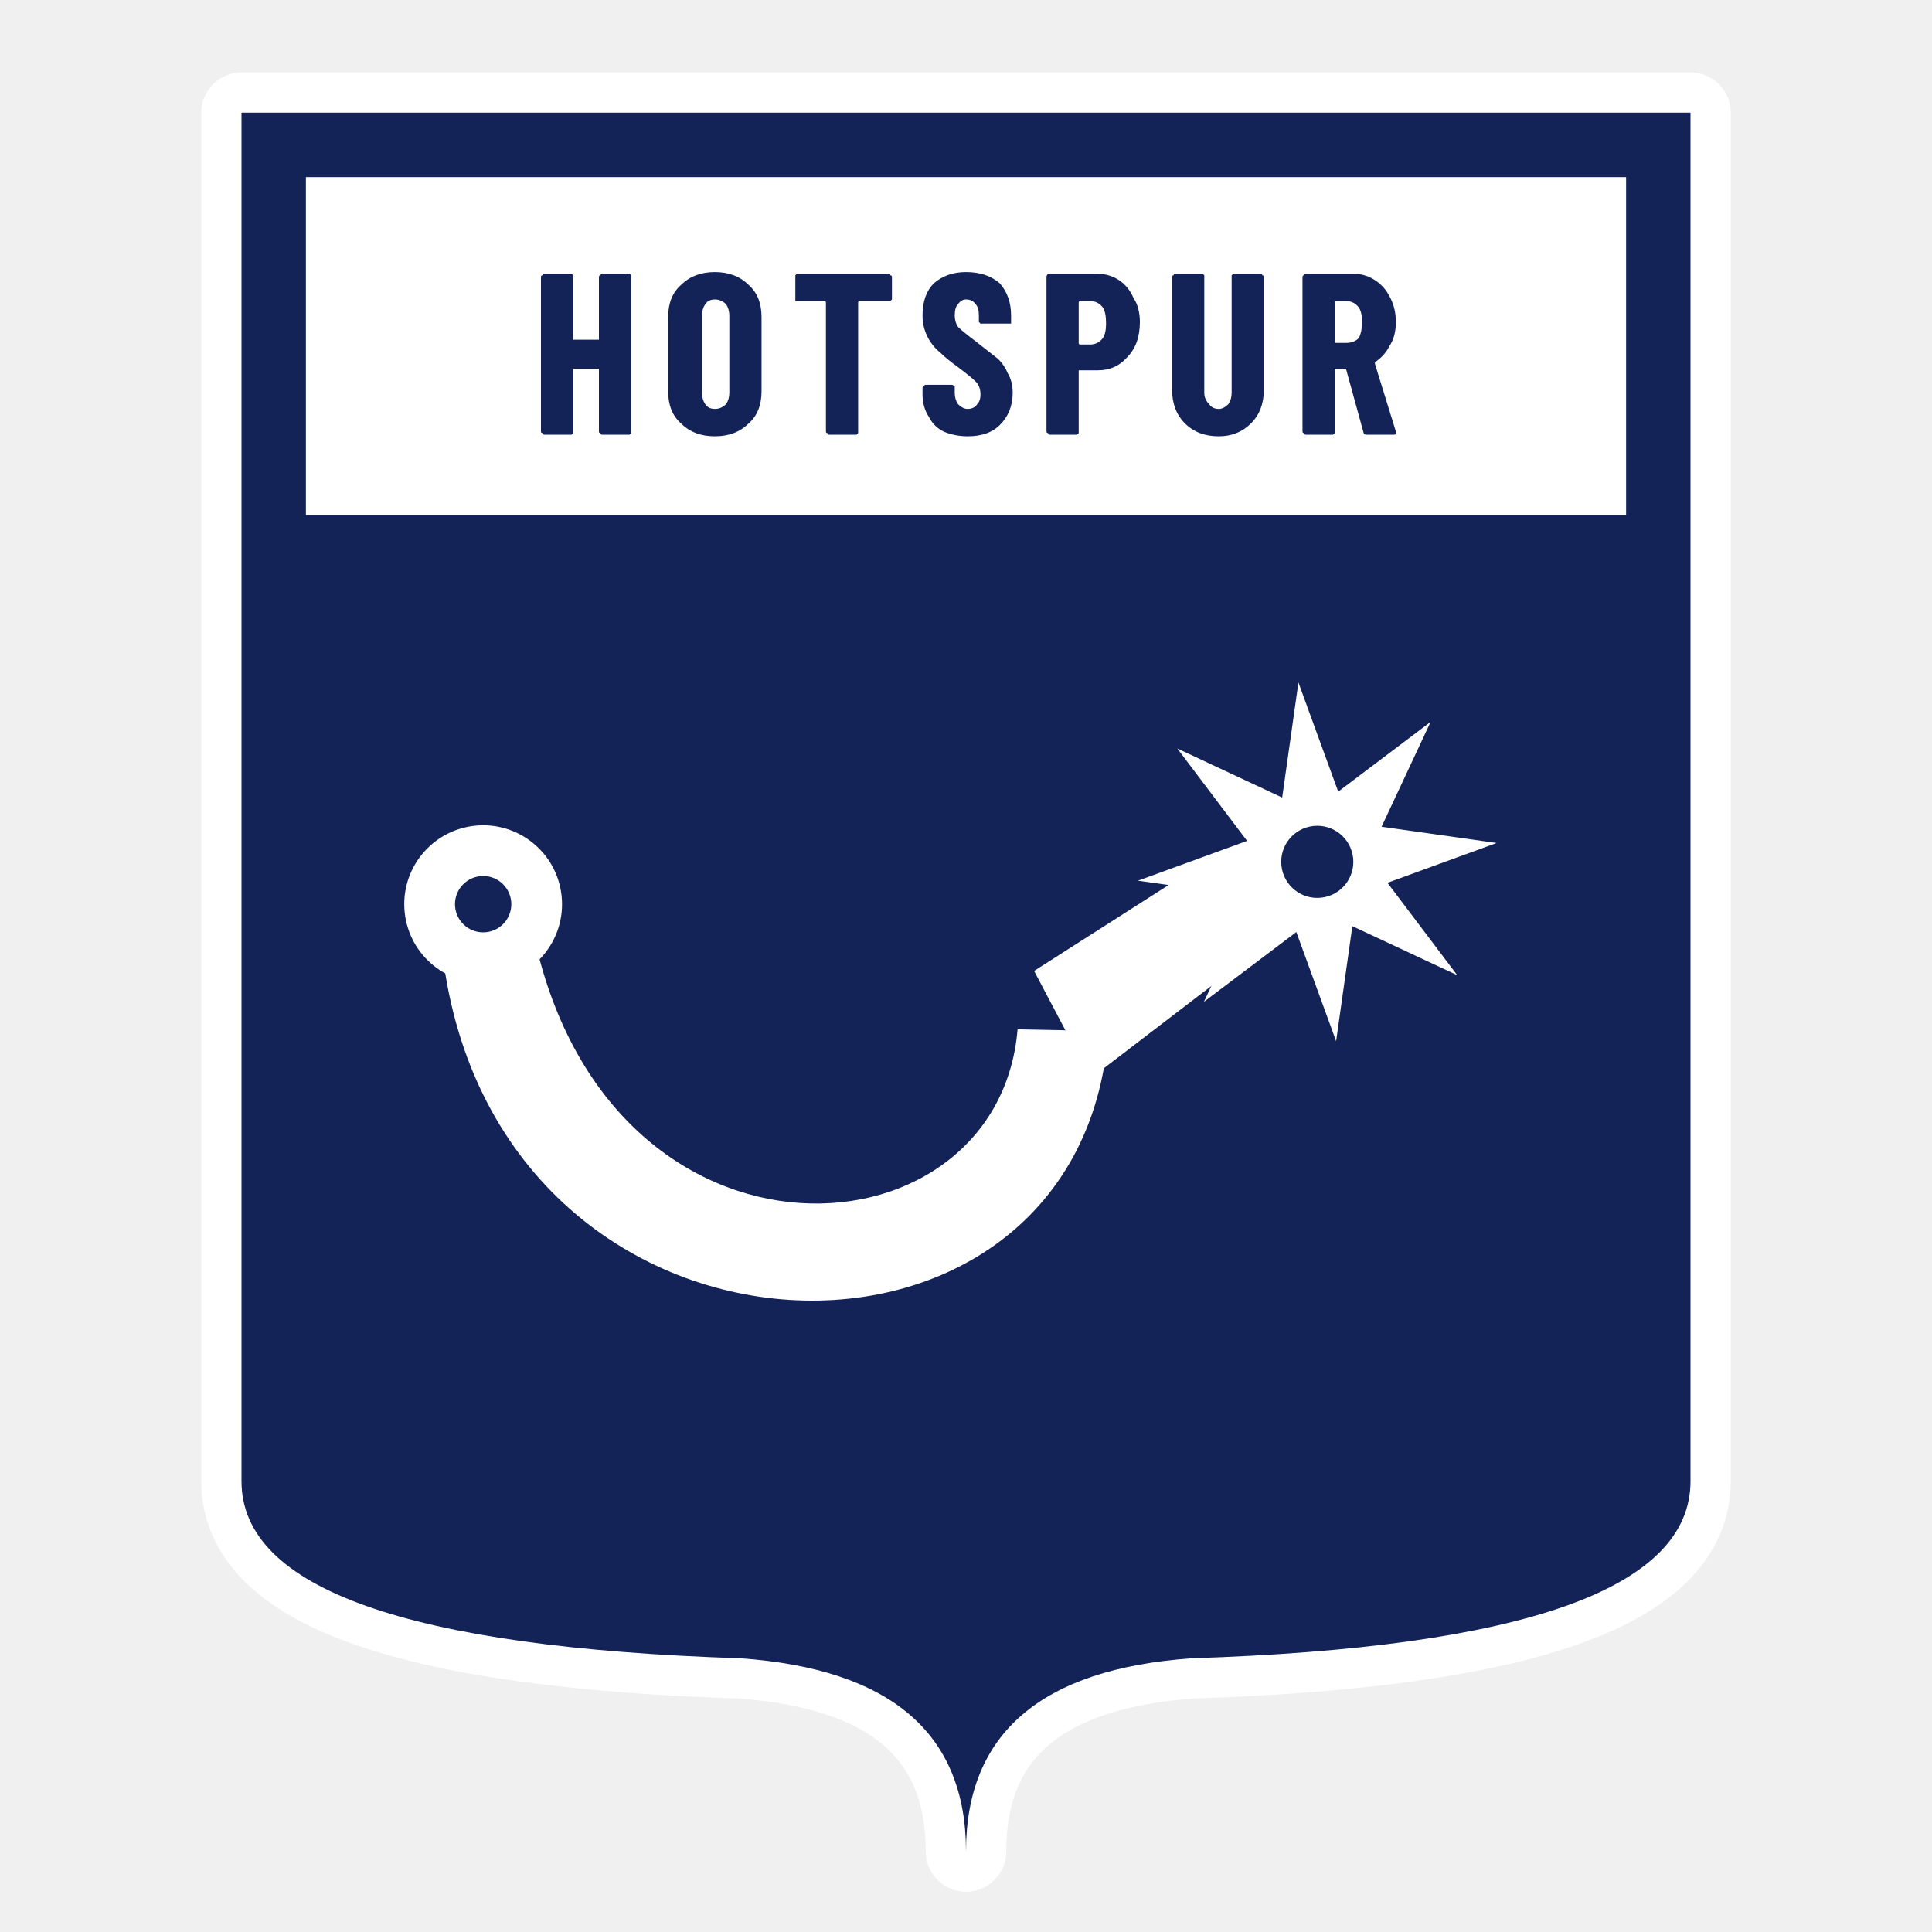
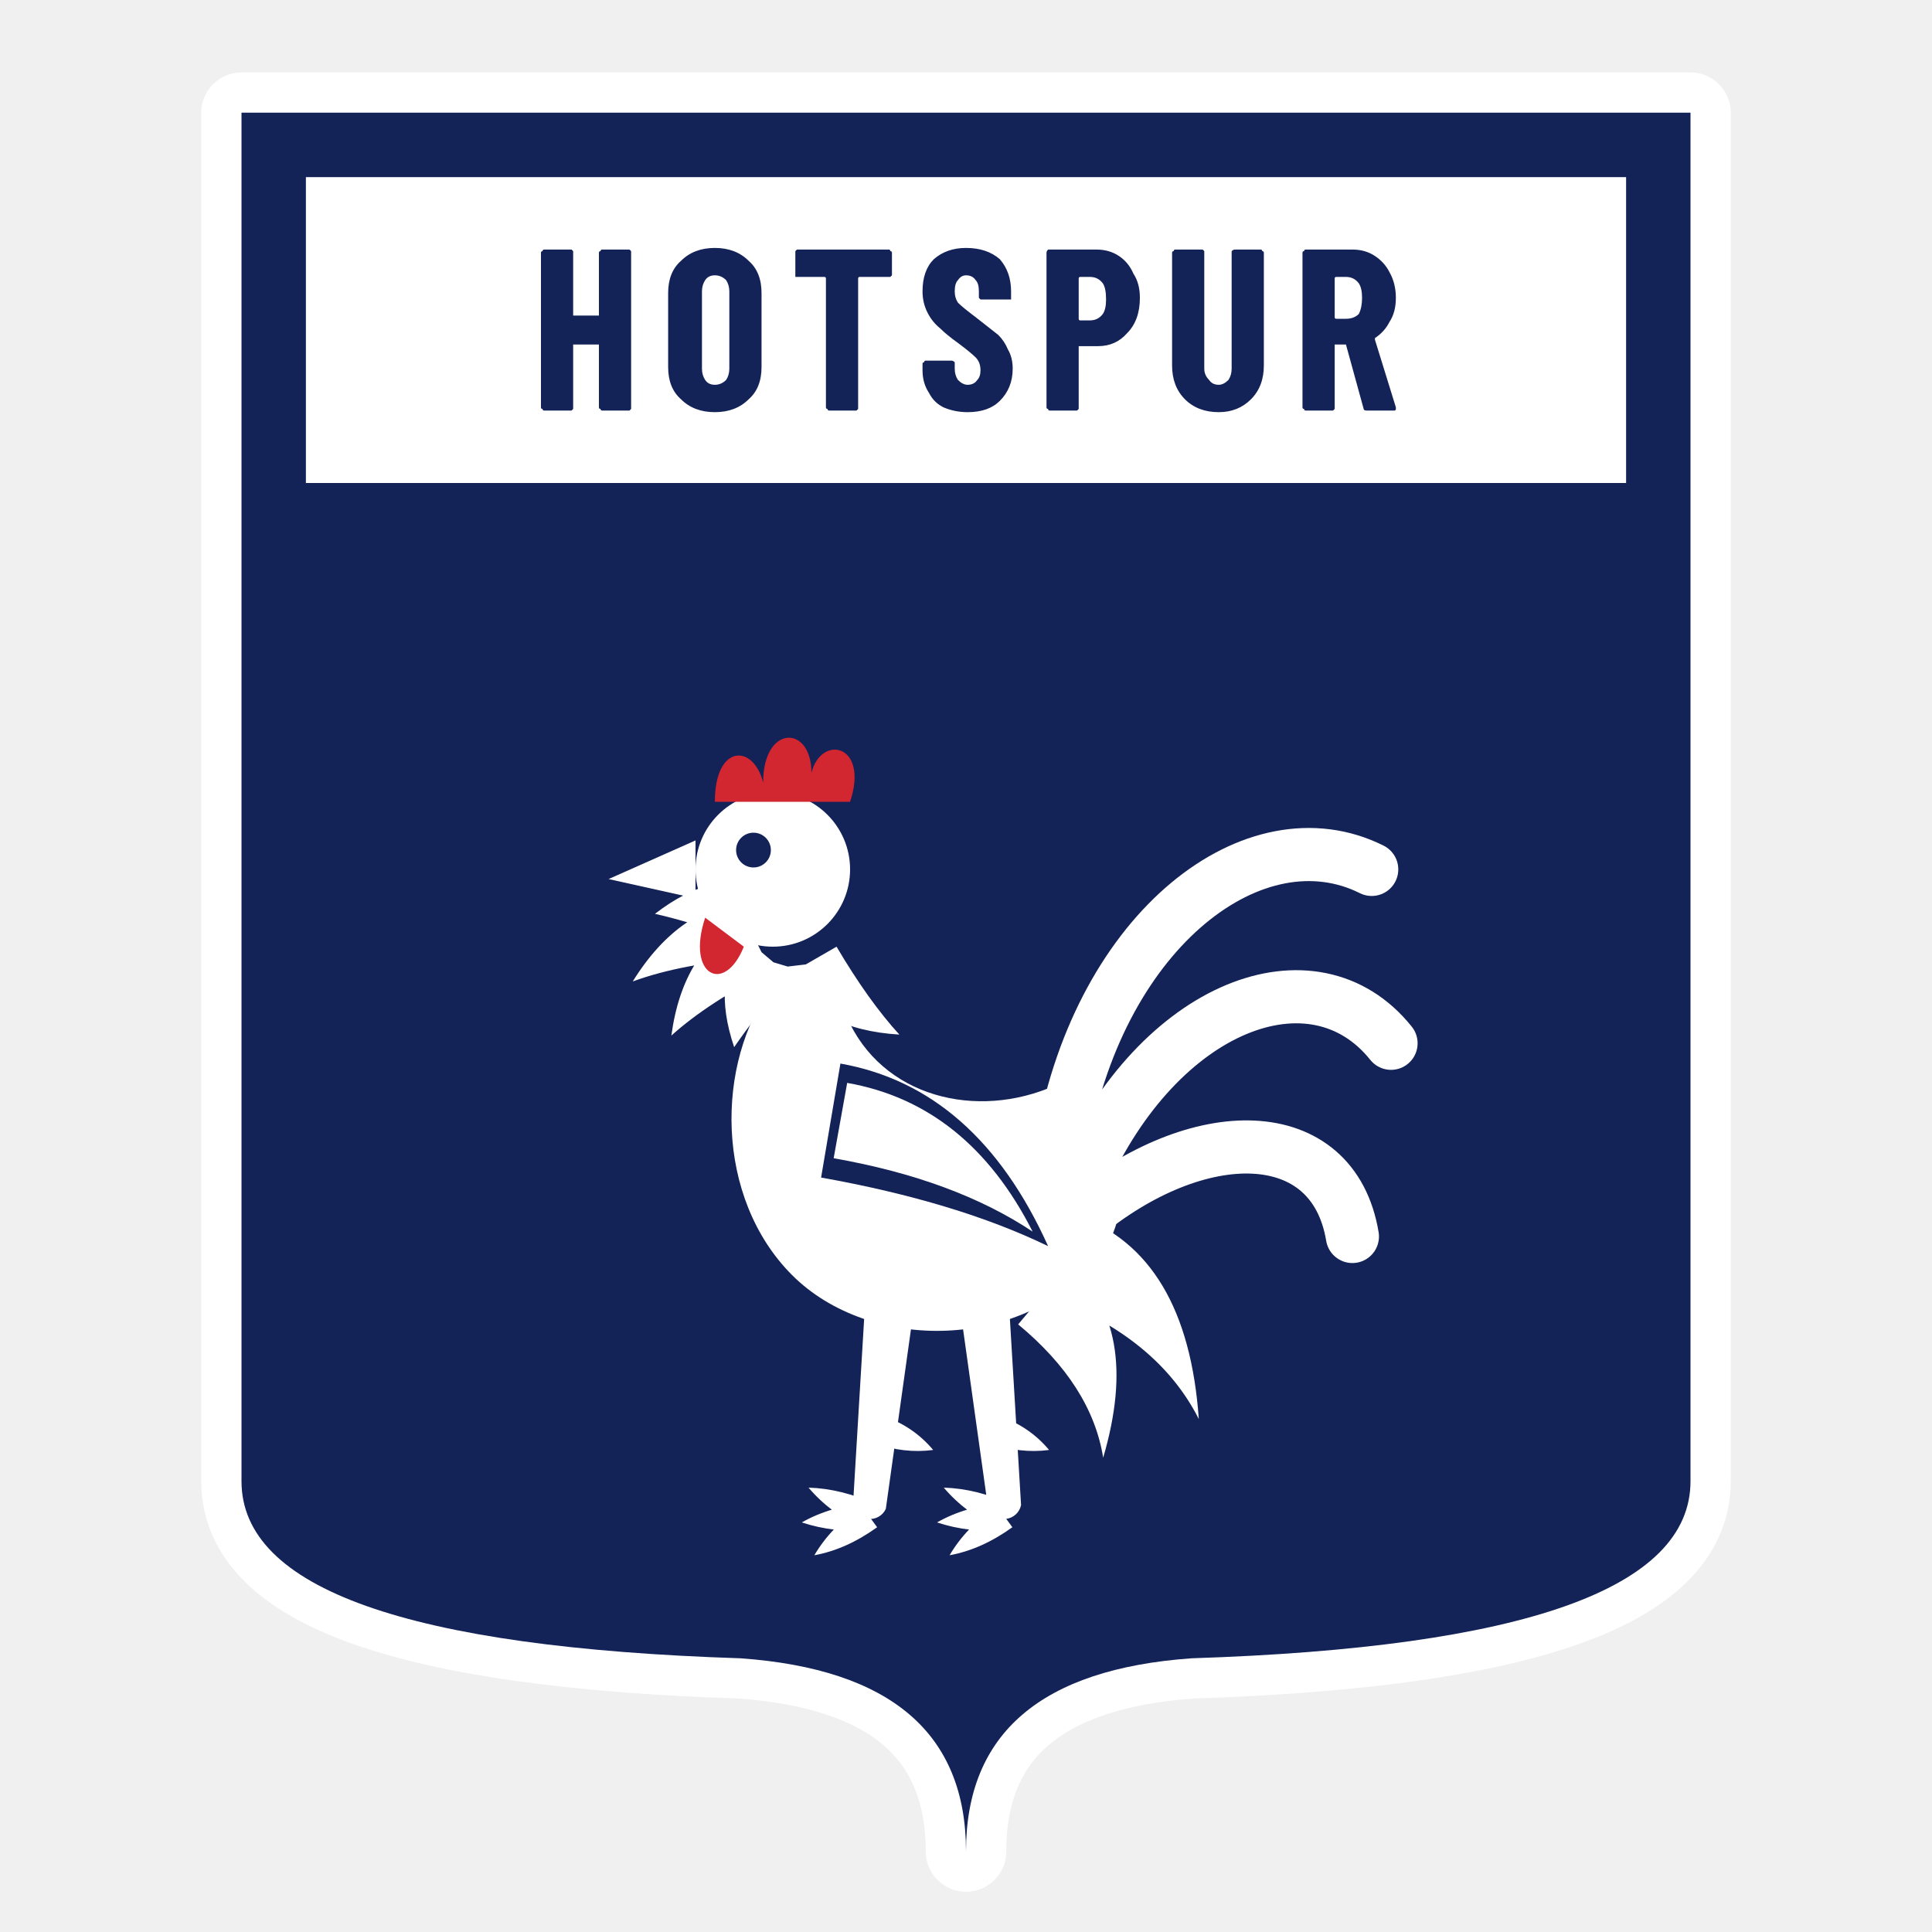
<svg xmlns="http://www.w3.org/2000/svg" viewBox="0 0 120 120" width="120" height="120">
  <defs>
    <clipPath id="c-tottenham-hotspur">
      <path d="M19 11L101 11L101 90.4Q101 100.4 74 101.4Q60 102.4 60 109.8Q60 102.4 46 101.4Q19 100.4 19 90.4Z" />
    </clipPath>
  </defs>
  <path d="M15 7L105 7L105 92Q105 102 74 103Q60 104 60 115Q60 104 46 103Q15 102 15 92Z" fill="#fff" stroke="#fff" stroke-width="5" stroke-linejoin="round" />
  <path d="M15 7L105 7L105 92Q105 102 74 103Q60 104 60 115Q60 104 46 103Q15 102 15 92Z" fill="#132257" />
  <path d="M19 11L101 11L101 90.4Q101 100.4 74 101.4Q60 102.4 60 109.8Q60 102.4 46 101.4Q19 100.4 19 90.4Z" fill="#132257" />
  <g clip-path="url(#c-tottenham-hotspur)">
-     <rect x="0" y="0" width="120" height="32" fill="#fff" />
+     <rect x="0" y="0" width="120" height="30" fill="#fff" />
  </g>
-   <path d="M37.4 17L39.1 17Q39.1 17 39.2 17.1Q39.2 17.1 39.2 17.2L39.2 26.8Q39.2 26.9 39.2 26.9Q39.1 27 39.1 27L37.4 27Q37.3 27 37.3 26.9Q37.2 26.9 37.2 26.8L37.2 22.9Q37.2 22.9 37.1 22.9L35.7 22.9Q35.6 22.9 35.6 22.9L35.6 26.8Q35.6 26.9 35.6 26.9Q35.5 27 35.5 27L33.8 27Q33.7 27 33.7 26.9Q33.6 26.9 33.6 26.8L33.6 17.2Q33.6 17.1 33.7 17.1Q33.7 17 33.8 17L35.5 17Q35.5 17 35.6 17.1Q35.6 17.1 35.6 17.2L35.6 21.1Q35.6 21.1 35.7 21.1L37.1 21.1Q37.2 21.1 37.2 21.1L37.2 17.2Q37.2 17.1 37.3 17.1Q37.3 17 37.4 17ZM41.5 24.3L41.5 19.7Q41.5 18.4 42.3 17.7Q43.1 16.9 44.4 16.9Q45.7 16.9 46.5 17.7Q47.3 18.4 47.3 19.7L47.3 24.3Q47.3 25.6 46.5 26.3Q45.7 27.1 44.4 27.1Q43.1 27.1 42.3 26.3Q41.5 25.6 41.5 24.3ZM45.3 24.4L45.3 19.6Q45.3 19.2 45.1 18.9Q44.8 18.6 44.4 18.6Q44 18.6 43.8 18.9Q43.6 19.2 43.6 19.6L43.6 24.4Q43.6 24.8 43.8 25.1Q44 25.4 44.4 25.4Q44.8 25.4 45.1 25.1Q45.3 24.8 45.3 24.4ZM55.4 17.2L55.4 18.6Q55.4 18.6 55.3 18.7Q55.3 18.7 55.2 18.7L53.4 18.7Q53.3 18.7 53.3 18.8L53.3 26.8Q53.3 26.9 53.3 26.9Q53.2 27 53.2 27L51.5 27Q51.4 27 51.4 26.9Q51.3 26.9 51.3 26.8L51.3 18.8Q51.3 18.7 51.2 18.7L49.5 18.7Q49.5 18.7 49.4 18.7Q49.4 18.6 49.4 18.6L49.4 17.2Q49.4 17.1 49.4 17.1Q49.5 17 49.5 17L55.2 17Q55.3 17 55.3 17.1Q55.4 17.1 55.4 17.2ZM57.3 24.5L57.3 24.1Q57.3 24 57.4 24Q57.4 23.9 57.5 23.9L59.1 23.9Q59.2 23.9 59.3 24Q59.3 24 59.3 24.1L59.3 24.4Q59.3 24.8 59.5 25.1Q59.8 25.4 60.1 25.4Q60.5 25.4 60.7 25.1Q60.9 24.9 60.9 24.5Q60.9 24 60.6 23.7Q60.3 23.4 59.5 22.8Q58.8 22.3 58.4 21.9Q57.9 21.5 57.6 20.9Q57.3 20.3 57.3 19.6Q57.3 18.3 58 17.6Q58.8 16.9 60 16.9Q61.3 16.9 62.1 17.6Q62.8 18.4 62.8 19.6L62.8 20Q62.8 20 62.8 20.1Q62.7 20.1 62.7 20.1L61 20.1Q60.9 20.1 60.9 20.1Q60.8 20 60.8 20L60.8 19.6Q60.8 19.1 60.6 18.9Q60.4 18.6 60 18.6Q59.7 18.6 59.5 18.9Q59.3 19.1 59.3 19.6Q59.3 20 59.5 20.3Q59.8 20.6 60.6 21.2Q61.5 21.9 62 22.3Q62.4 22.7 62.6 23.2Q62.9 23.7 62.9 24.4Q62.9 25.6 62.1 26.4Q61.4 27.1 60.1 27.1Q59.3 27.1 58.6 26.8Q58 26.5 57.7 25.9Q57.3 25.3 57.3 24.5ZM70.8 20Q70.8 21.4 70 22.2Q69.3 23 68.2 23L67.1 23Q67 23 67 23L67 26.8Q67 26.9 67 26.9Q66.9 27 66.9 27L65.2 27Q65.1 27 65.1 26.9Q65 26.9 65 26.8L65 17.2Q65 17.1 65.1 17Q65.1 17 65.2 17L68.1 17Q68.9 17 69.5 17.4Q70.1 17.8 70.4 18.5Q70.8 19.1 70.8 20ZM68.7 20.1Q68.7 19.4 68.5 19.1Q68.2 18.7 67.7 18.7L67.1 18.7Q67 18.7 67 18.8L67 21.3Q67 21.4 67.1 21.4L67.7 21.4Q68.2 21.4 68.5 21Q68.7 20.7 68.7 20.1ZM72.8 24.2L72.8 17.2Q72.8 17.1 72.9 17.1Q72.9 17 73 17L74.7 17Q74.7 17 74.8 17.1Q74.8 17.1 74.8 17.2L74.8 24.4Q74.8 24.8 75.1 25.1Q75.3 25.4 75.7 25.4Q76 25.4 76.3 25.1Q76.5 24.8 76.5 24.4L76.5 17.2Q76.5 17.1 76.5 17.1Q76.6 17 76.7 17L78.3 17Q78.4 17 78.4 17.1Q78.5 17.1 78.5 17.2L78.5 24.2Q78.5 25.5 77.7 26.3Q76.9 27.1 75.7 27.1Q74.4 27.1 73.6 26.3Q72.8 25.5 72.8 24.2ZM84.7 26.9L83.6 22.9Q83.5 22.9 83.5 22.9L83 22.9Q82.9 22.9 82.9 22.9L82.9 26.8Q82.9 26.9 82.9 26.9Q82.8 27 82.8 27L81.1 27Q81 27 81 26.9Q80.9 26.9 80.9 26.8L80.9 17.2Q80.9 17.1 81 17.1Q81 17 81.1 17L84 17Q84.8 17 85.4 17.4Q86 17.8 86.3 18.4Q86.7 19.1 86.7 20Q86.7 20.9 86.3 21.5Q86 22.1 85.4 22.5Q85.4 22.5 85.4 22.5Q85.4 22.6 85.4 22.6L86.7 26.8L86.7 26.9Q86.7 27 86.6 27L84.9 27Q84.7 27 84.7 26.9ZM82.9 18.8L82.9 21.2Q82.9 21.3 83 21.3L83.6 21.3Q84.1 21.3 84.4 21Q84.6 20.6 84.6 20Q84.6 19.4 84.4 19.1Q84.1 18.7 83.6 18.7L83 18.7Q82.9 18.7 82.9 18.8Z" fill="#132257" />
-   <g transform="translate(58 68) rotate(-6) scale(0.7) translate(-50 -50)">
-     <path d="M8 30C6 72 60 80 66 46L58 45C54 66 18 64 16 30Z" fill="#fff" />
-     <circle cx="12" cy="29" r="7" fill="#fff" />
-     <circle cx="12" cy="29" r="2.5" fill="#132257" />
-     <path d="M60 40L78 31L82 39L64 50Z" fill="#fff" />
-     <path d="M86 17L88.5 27L97.3 21.7L92 30.5L102 33L92 35.5L97.3 44.3L88.5 39L86 49L83.5 39L74.7 44.3L80 35.5L70 33L80 30.5L74.7 21.7L83.5 27Z" fill="#fff" />
-     <circle cx="86" cy="33" r="3.2" fill="#132257" />
+   <path d="M37.4 15.5L39.1 15.5Q39.1 15.5 39.2 15.6Q39.2 15.6 39.2 15.7L39.2 25.3Q39.2 25.4 39.2 25.4Q39.1 25.5 39.1 25.5L37.4 25.5Q37.3 25.5 37.3 25.4Q37.2 25.4 37.2 25.3L37.2 21.4Q37.2 21.4 37.1 21.4L35.7 21.4Q35.6 21.4 35.6 21.4L35.6 25.3Q35.6 25.4 35.6 25.4Q35.5 25.5 35.5 25.5L33.8 25.5Q33.7 25.5 33.7 25.4Q33.6 25.4 33.6 25.3L33.6 15.7Q33.6 15.6 33.7 15.6Q33.7 15.5 33.8 15.5L35.5 15.5Q35.5 15.5 35.6 15.6Q35.6 15.6 35.6 15.7L35.6 19.6Q35.6 19.6 35.7 19.6L37.1 19.6Q37.2 19.6 37.2 19.6L37.2 15.7Q37.2 15.6 37.3 15.6Q37.3 15.5 37.4 15.5ZM41.5 22.8L41.5 18.2Q41.5 16.9 42.3 16.2Q43.1 15.4 44.4 15.4Q45.7 15.4 46.5 16.2Q47.3 16.9 47.3 18.2L47.3 22.8Q47.3 24.1 46.5 24.8Q45.7 25.6 44.4 25.6Q43.1 25.6 42.3 24.8Q41.5 24.1 41.5 22.8ZM45.3 22.9L45.3 18.1Q45.3 17.7 45.1 17.4Q44.8 17.1 44.4 17.1Q44 17.1 43.8 17.4Q43.6 17.7 43.6 18.1L43.6 22.9Q43.6 23.3 43.8 23.6Q44 23.9 44.4 23.9Q44.8 23.9 45.1 23.6Q45.3 23.3 45.3 22.9ZM55.4 15.7L55.4 17.1Q55.4 17.1 55.3 17.2Q55.3 17.2 55.2 17.2L53.4 17.2Q53.3 17.2 53.3 17.3L53.3 25.3Q53.3 25.4 53.3 25.4Q53.2 25.5 53.2 25.5L51.5 25.5Q51.4 25.5 51.4 25.4Q51.3 25.4 51.3 25.3L51.3 17.3Q51.3 17.2 51.2 17.2L49.5 17.2Q49.5 17.2 49.4 17.2Q49.4 17.1 49.4 17.1L49.4 15.7Q49.4 15.6 49.4 15.6Q49.5 15.5 49.5 15.5L55.2 15.5Q55.3 15.5 55.3 15.6Q55.4 15.6 55.4 15.7ZM57.3 23L57.3 22.6Q57.3 22.5 57.4 22.5Q57.4 22.4 57.5 22.4L59.1 22.4Q59.2 22.4 59.3 22.5Q59.3 22.5 59.3 22.6L59.3 22.9Q59.3 23.3 59.5 23.6Q59.8 23.9 60.1 23.9Q60.5 23.9 60.7 23.6Q60.9 23.4 60.9 23Q60.9 22.5 60.6 22.2Q60.3 21.9 59.5 21.3Q58.8 20.8 58.4 20.4Q57.9 20 57.6 19.4Q57.3 18.8 57.3 18.1Q57.3 16.8 58 16.1Q58.8 15.4 60 15.4Q61.3 15.4 62.1 16.1Q62.8 16.9 62.8 18.1L62.8 18.5Q62.8 18.5 62.8 18.6Q62.7 18.6 62.7 18.6L61 18.6Q60.9 18.6 60.9 18.6Q60.8 18.5 60.8 18.5L60.8 18.1Q60.8 17.6 60.6 17.4Q60.4 17.1 60 17.1Q59.7 17.1 59.5 17.4Q59.3 17.6 59.3 18.1Q59.3 18.5 59.5 18.8Q59.8 19.1 60.6 19.7Q61.5 20.4 62 20.8Q62.4 21.2 62.6 21.7Q62.9 22.2 62.9 22.9Q62.9 24.1 62.1 24.9Q61.4 25.6 60.1 25.6Q59.3 25.6 58.6 25.3Q58 25 57.7 24.4Q57.3 23.8 57.3 23ZM70.8 18.5Q70.8 19.9 70 20.7Q69.3 21.5 68.2 21.5L67.1 21.5Q67 21.5 67 21.5L67 25.3Q67 25.4 67 25.4Q66.9 25.5 66.9 25.5L65.2 25.5Q65.1 25.5 65.1 25.4Q65 25.4 65 25.3L65 15.7Q65 15.6 65.1 15.5Q65.1 15.5 65.2 15.5L68.1 15.5Q68.9 15.5 69.5 15.9Q70.1 16.3 70.4 17Q70.8 17.6 70.8 18.5ZM68.7 18.6Q68.7 17.9 68.5 17.6Q68.2 17.2 67.7 17.2L67.1 17.2Q67 17.2 67 17.3L67 19.8Q67 19.9 67.1 19.9L67.7 19.9Q68.2 19.9 68.5 19.5Q68.7 19.2 68.7 18.6ZM72.8 22.7L72.8 15.7Q72.8 15.6 72.9 15.6Q72.9 15.5 73 15.5L74.7 15.5Q74.7 15.5 74.8 15.6Q74.8 15.6 74.8 15.7L74.8 22.9Q74.8 23.3 75.1 23.6Q75.3 23.9 75.7 23.9Q76 23.9 76.3 23.6Q76.5 23.3 76.5 22.9L76.5 15.7Q76.5 15.6 76.5 15.6Q76.6 15.5 76.7 15.5L78.3 15.5Q78.4 15.5 78.4 15.6Q78.5 15.6 78.5 15.7L78.5 22.7Q78.5 24 77.7 24.8Q76.9 25.6 75.7 25.6Q74.4 25.6 73.6 24.8Q72.8 24 72.8 22.7ZM84.7 25.4L83.6 21.4Q83.5 21.4 83.5 21.4L83 21.4Q82.9 21.4 82.9 21.4L82.9 25.3Q82.9 25.4 82.9 25.4Q82.8 25.5 82.8 25.5L81.1 25.5Q81 25.5 81 25.4Q80.9 25.4 80.9 25.3L80.9 15.7Q80.9 15.6 81 15.6Q81 15.5 81.1 15.5L84 15.5Q84.8 15.5 85.4 15.9Q86 16.3 86.3 16.9Q86.7 17.6 86.7 18.5Q86.7 19.4 86.3 20Q86 20.6 85.4 21Q85.4 21 85.4 21Q85.4 21.1 85.4 21.1L86.7 25.3L86.7 25.4Q86.7 25.5 86.6 25.5L84.9 25.5Q84.7 25.5 84.7 25.4ZM82.9 17.3L82.9 19.7Q82.9 19.8 83 19.8L83.6 19.8Q84.1 19.8 84.4 19.5Q84.6 19.1 84.6 18.5Q84.6 17.9 84.4 17.6Q84.1 17.2 83.6 17.2L83 17.2Q82.9 17.2 82.9 17.3Z" fill="#132257" />
+   <g transform="translate(60 72) scale(0.6) translate(-50 -50)">
+     <path d="M60 48C64 26 80 14 92 20M62 52C70 34 86 28 94 38M62 56C74 46 88 46 90 58" fill="none" stroke="#fff" stroke-width="5.5" stroke-linecap="round" stroke-linejoin="round" />
+     <path d="M58.5 64.2Q69.8 68.4 74.1 76.9Q72.9 59.9 61.5 55.8ZM55.4 67.1Q63 73.4 64.2 80.9Q68.2 67.3 60.6 60.9Z" fill="#fff" />
+     <path d="M30 32C24 40 24 54 32 62C40 70 56 70 64 60C68 54 66 46 60 42C52 46 42 44 38 36Z" fill="#fff" />
+     <path d="M31.4 31Q34.7 36.6 43.1 37.1Q39.9 33.6 36.6 28ZM29.5 30.3Q30.4 38 38.7 42.5Q36.3 37.3 35.4 29.6ZM28 29Q26.2 35 31.5 41.2Q31.9 36.7 33.7 30.7ZM27.1 27.1Q23.6 31.3 26 38.4Q28.2 35.2 31.7 31ZM27.1 25.1Q20.7 28.3 19.5 37.2Q23.4 33.7 29.8 30.5ZM27.8 23.2Q20.4 23.7 15.5 31.6Q20.7 29.7 28.2 29.2ZM29.3 21.8Q23.9 19.9 17.8 24.6Q21.8 25.5 27.2 27.5Z" fill="#fff" />
+     <circle cx="30" cy="20" r="8" fill="#fff" />
+     <path d="M24 13C24 7 28 7 29 11C29 5 34 5 34 10C35 6 40 7 38 13Z" fill="#d22630" />
+     <path d="M23 25C21 31 25 33 27 28Z" fill="#d22630" />
+     <path d="M22 17L13 21L22 23Z" fill="#fff" />
+     <circle cx="28" cy="18" r="1.8" fill="#132257" />
+     <path d="M35 51.9Q49 54.4 58.5 59Q51.1 42.6 37 40.1Z" fill="#132257" />
+     <path d="M36.3 49.9Q48.8 52.1 56.9 57.5Q50.2 44.3 37.7 42.1Z" fill="#fff" />
+     <path d="M39.5 65.8L38.3 85.8A1.8 1.8 0 0 0 41.7 86.2L44.5 66.2A2.5 2.5 0 0 0 39.5 65.8ZM49.5 66.2L52.3 86.2A1.8 1.8 0 0 0 55.7 85.8L54.5 65.8A2.5 2.5 0 0 0 49.5 66.2Z" fill="#fff" />
+     <path d="M39.2 85.9Q36 88.1 34.3 91Q37.6 90.4 40.8 88.1ZM39.9 85.6Q36 85.9 33 87.6Q36.3 88.7 40.1 88.4ZM40.6 85.7Q37.1 84.1 33.7 84Q35.9 86.6 39.4 88.3ZM53.2 85.9Q50 88.1 48.3 91Q51.6 90.4 54.8 88.1ZM53.9 85.6Q50 85.9 47 87.6Q50.3 88.7 54.1 88.4ZM54.6 85.7Q51.1 84.1 47.7 84Q49.9 86.6 53.4 88.3Z" fill="#fff" />
+     <path d="M40.5 79.4Q43.6 80.5 46.6 80.1Q44.6 77.7 41.5 76.6ZM52.5 79.4Q55.6 80.5 58.6 80.1Q56.6 77.7 53.5 76.6Z" fill="#fff" />
  </g>
</svg>
